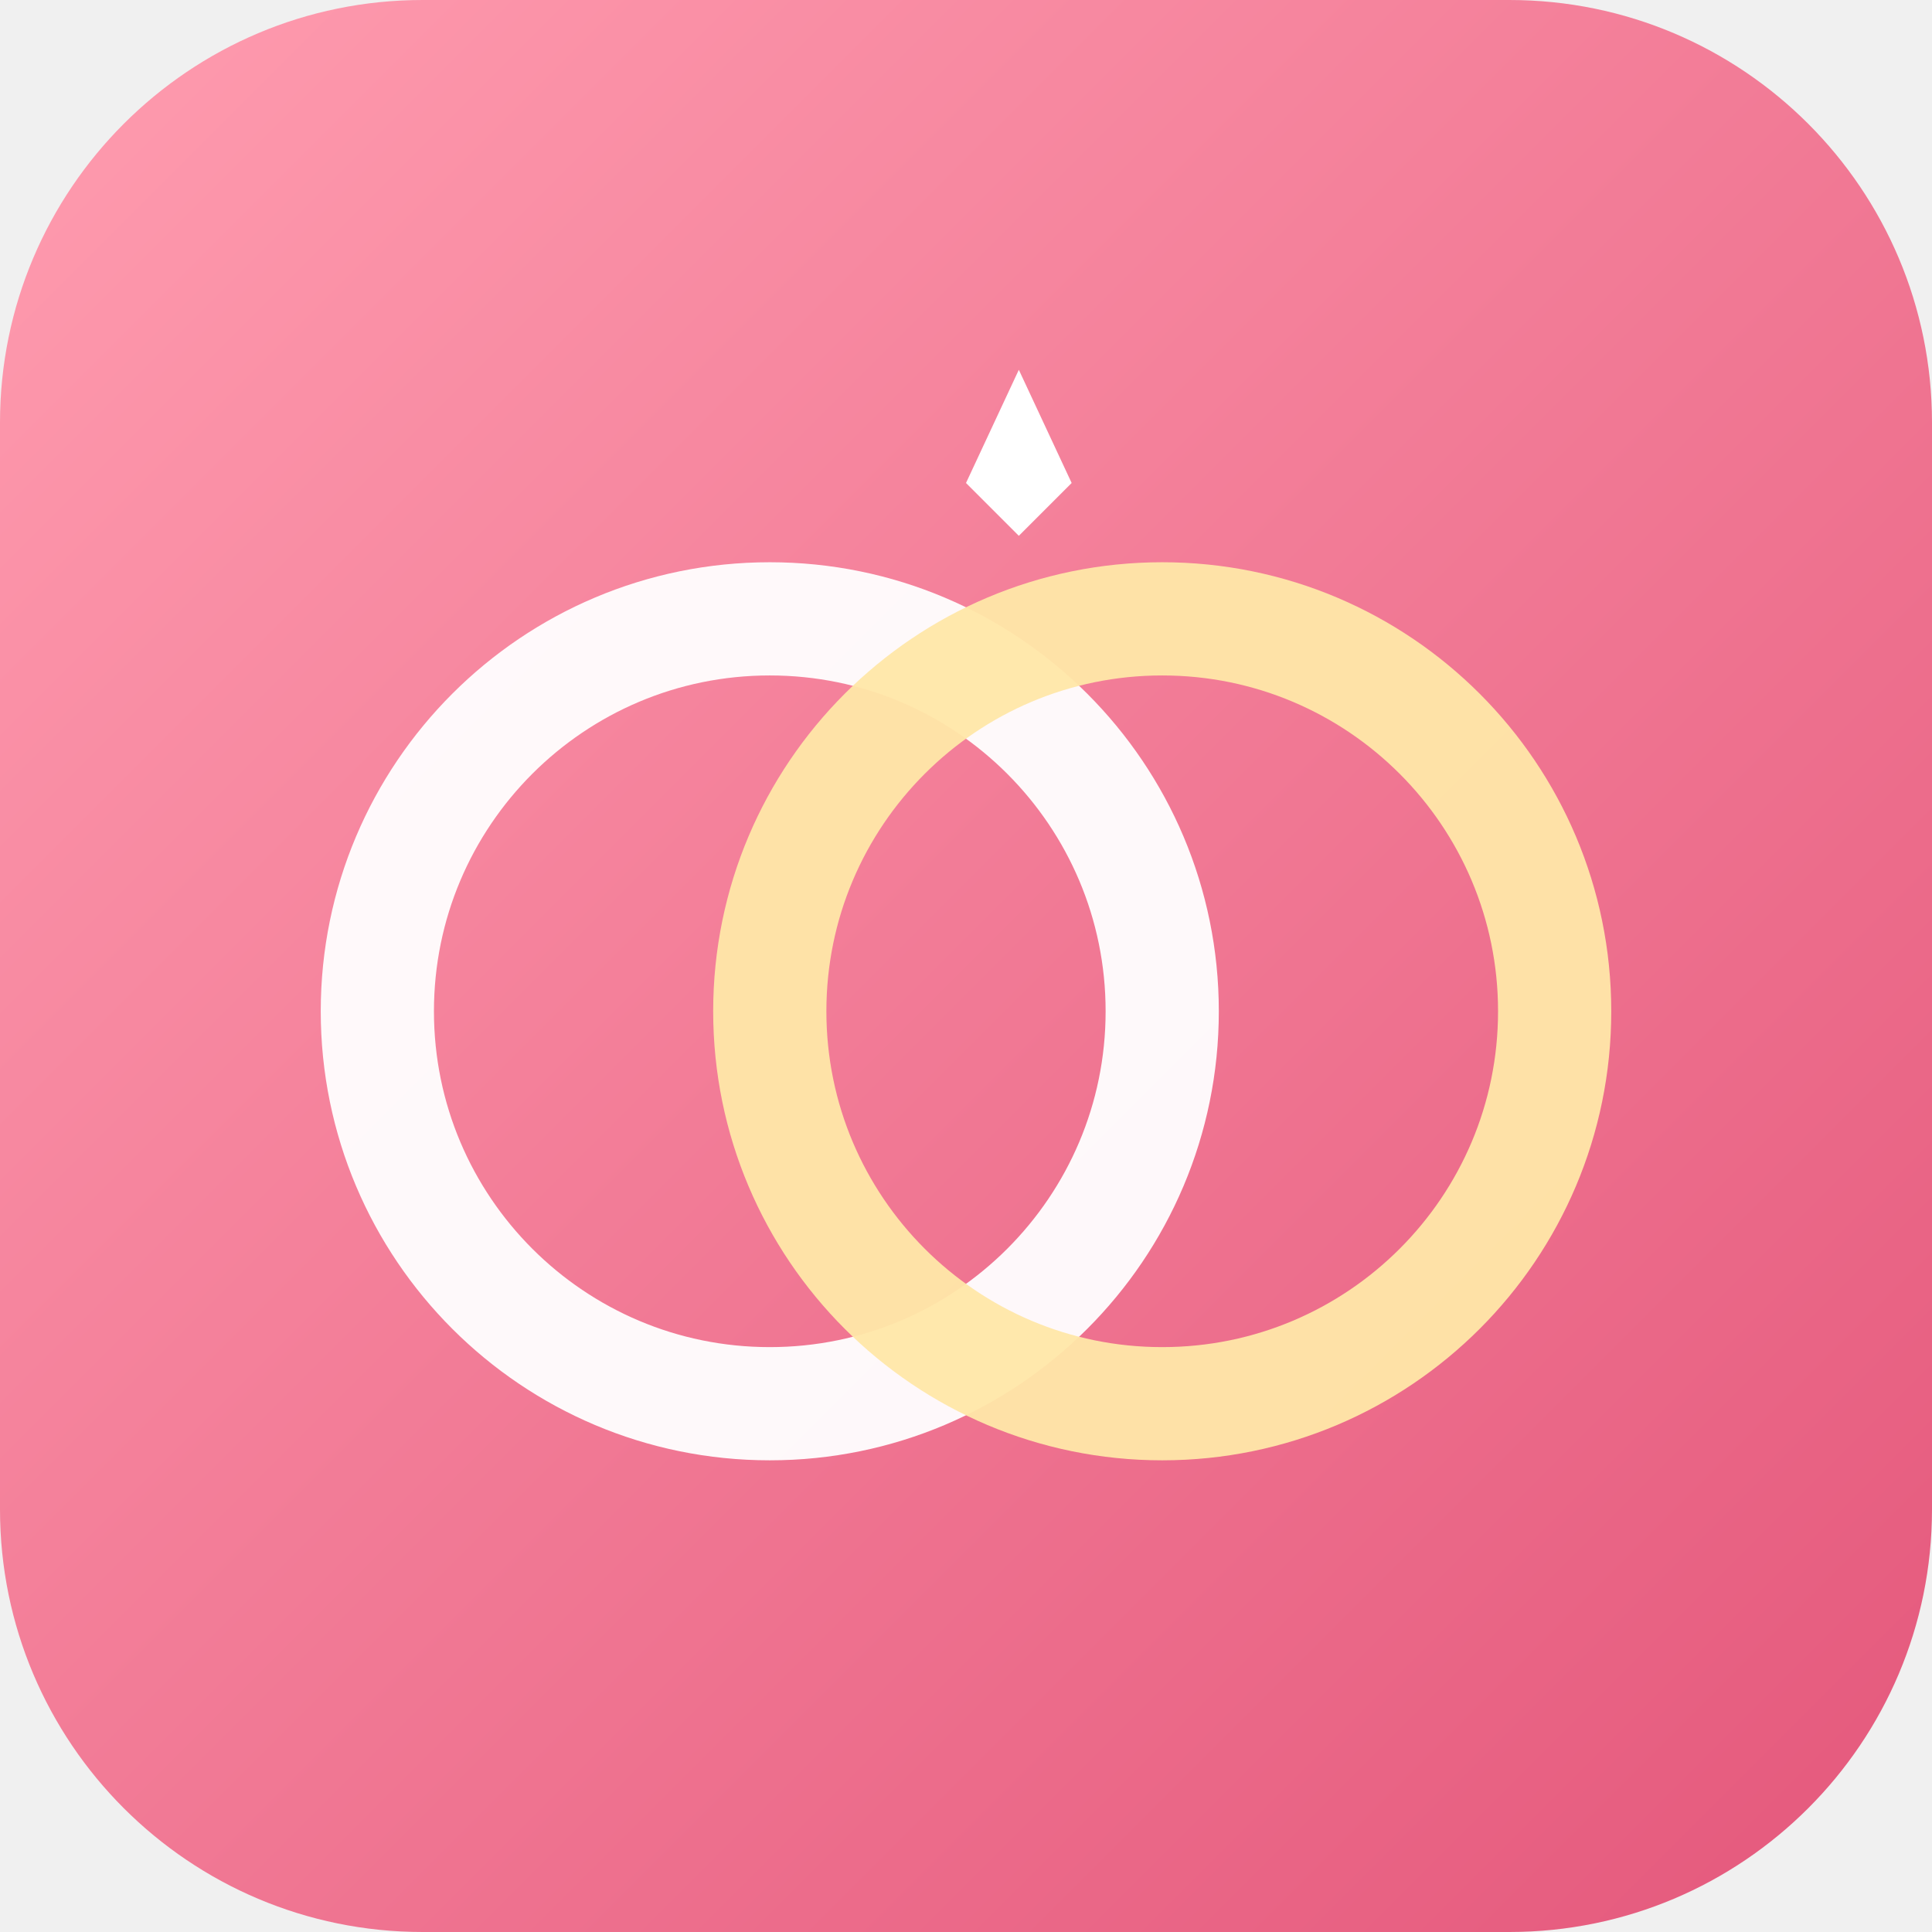
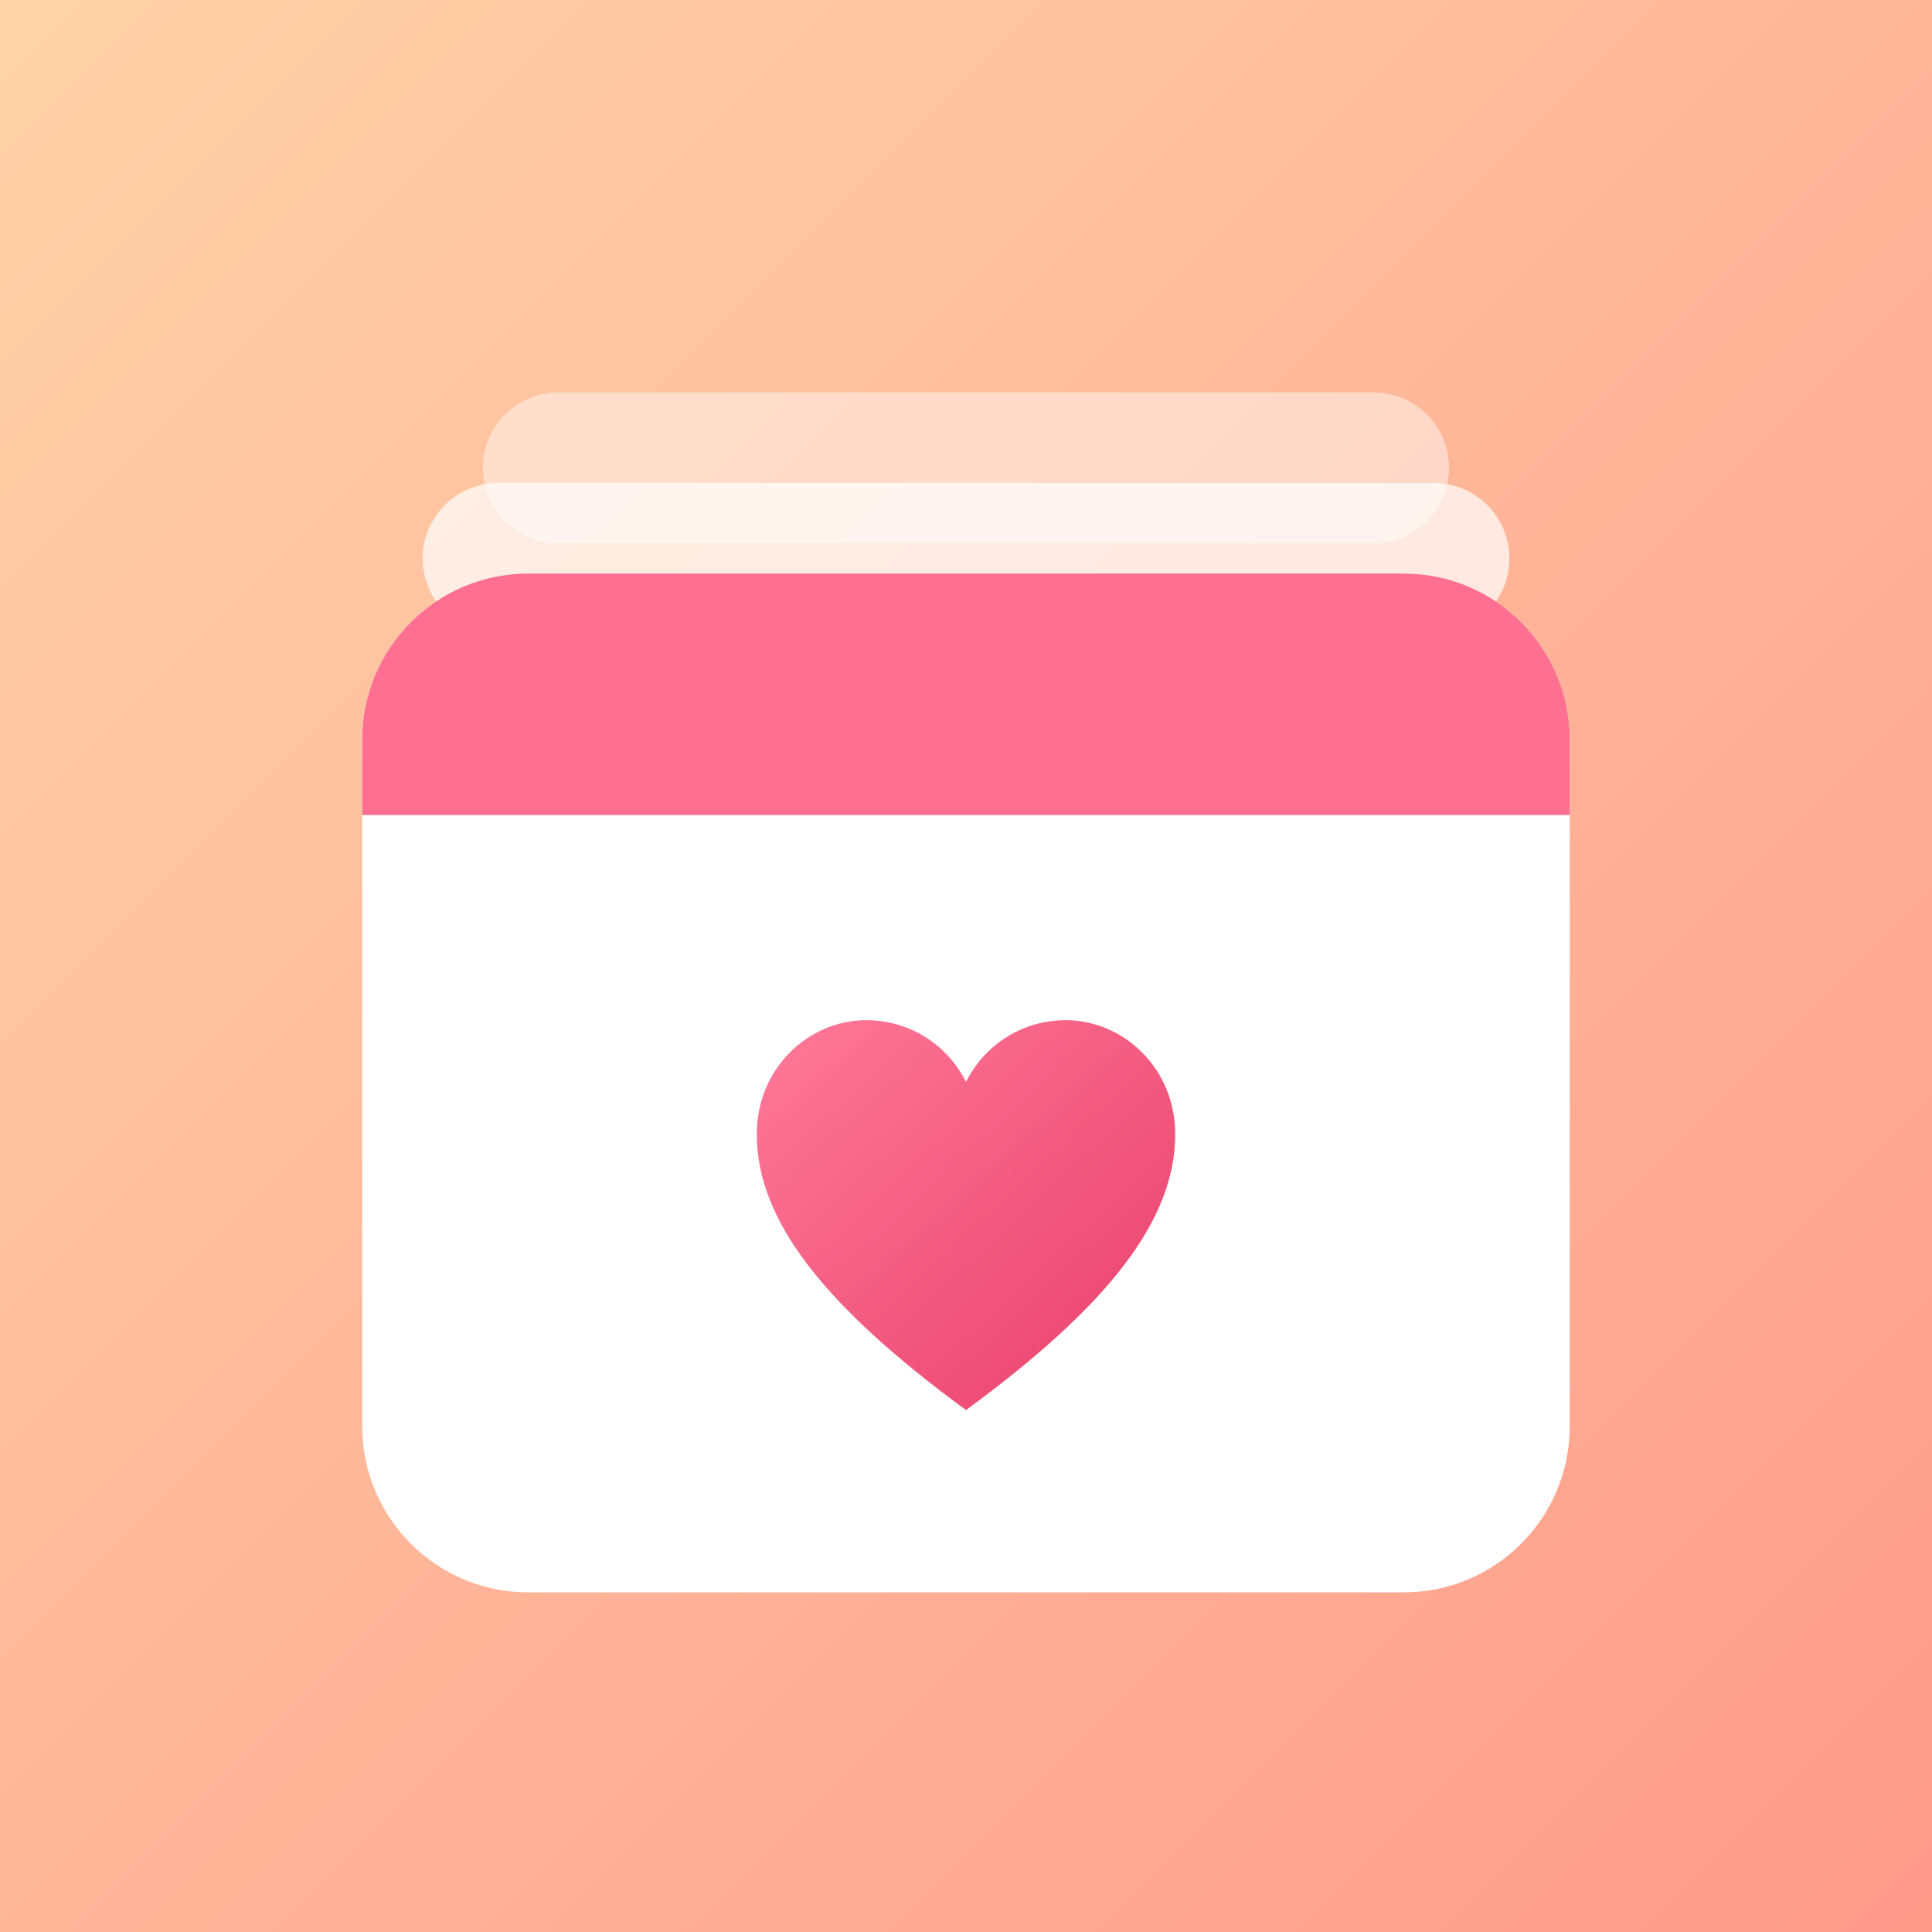
<svg xmlns="http://www.w3.org/2000/svg" viewBox="0 0 512 512">
  <defs>
    <linearGradient id="g" x1="0" y1="0" x2="1" y2="1">
-       <stop offset="0" stop-color="#FF9DB0" />
-       <stop offset="1" stop-color="#E4577B" />
+       <stop offset="0" stop-color="#FFD3A8" />
+       <stop offset="1" stop-color="#FF9A8B" />
+     </linearGradient>
+     <linearGradient id="h" x1="0" y1="0" x2="1" y2="1">
+       <stop offset="0" stop-color="#FF7A98" />
+       <stop offset="1" stop-color="#E83E6C" />
    </linearGradient>
  </defs>
-   <rect width="512" height="512" rx="112" fill="url(#g)" />
-   <circle cx="204" cy="268" r="104" fill="none" stroke="#fff" stroke-width="30" opacity=".95" />
-   <circle cx="308" cy="268" r="104" fill="none" stroke="#FFE7A8" stroke-width="30" opacity=".95" />
-   <path d="M256 128 l14 -30 l14 30 l-14 14z" fill="#fff" />
+   <rect width="512" height="512" fill="url(#g)" />
+   <rect x="128" y="104" width="256" height="40" rx="20" fill="#fff" opacity=".45" />
+   <rect x="112" y="128" width="288" height="40" rx="20" fill="#fff" opacity=".7" />
+   <rect x="96" y="152" width="320" height="270" rx="44" fill="#fff" />
+   <path d="M96 196a44 44 0 0 1 44-44h232a44 44 0 0 1 44 44v20H96z" fill="#FF6F91" />
+   <path d="M50 88 C20 66 6 48 6 30 C6 16 17 6 29 6 C38 6 46 11 50 19 C54 11 62 6 71 6 C83 6 94 16 94 30 C94 48 80 66 50 88Z" transform="translate(193.0,262.8) scale(1.260)" fill="url(#h)" />
</svg>
